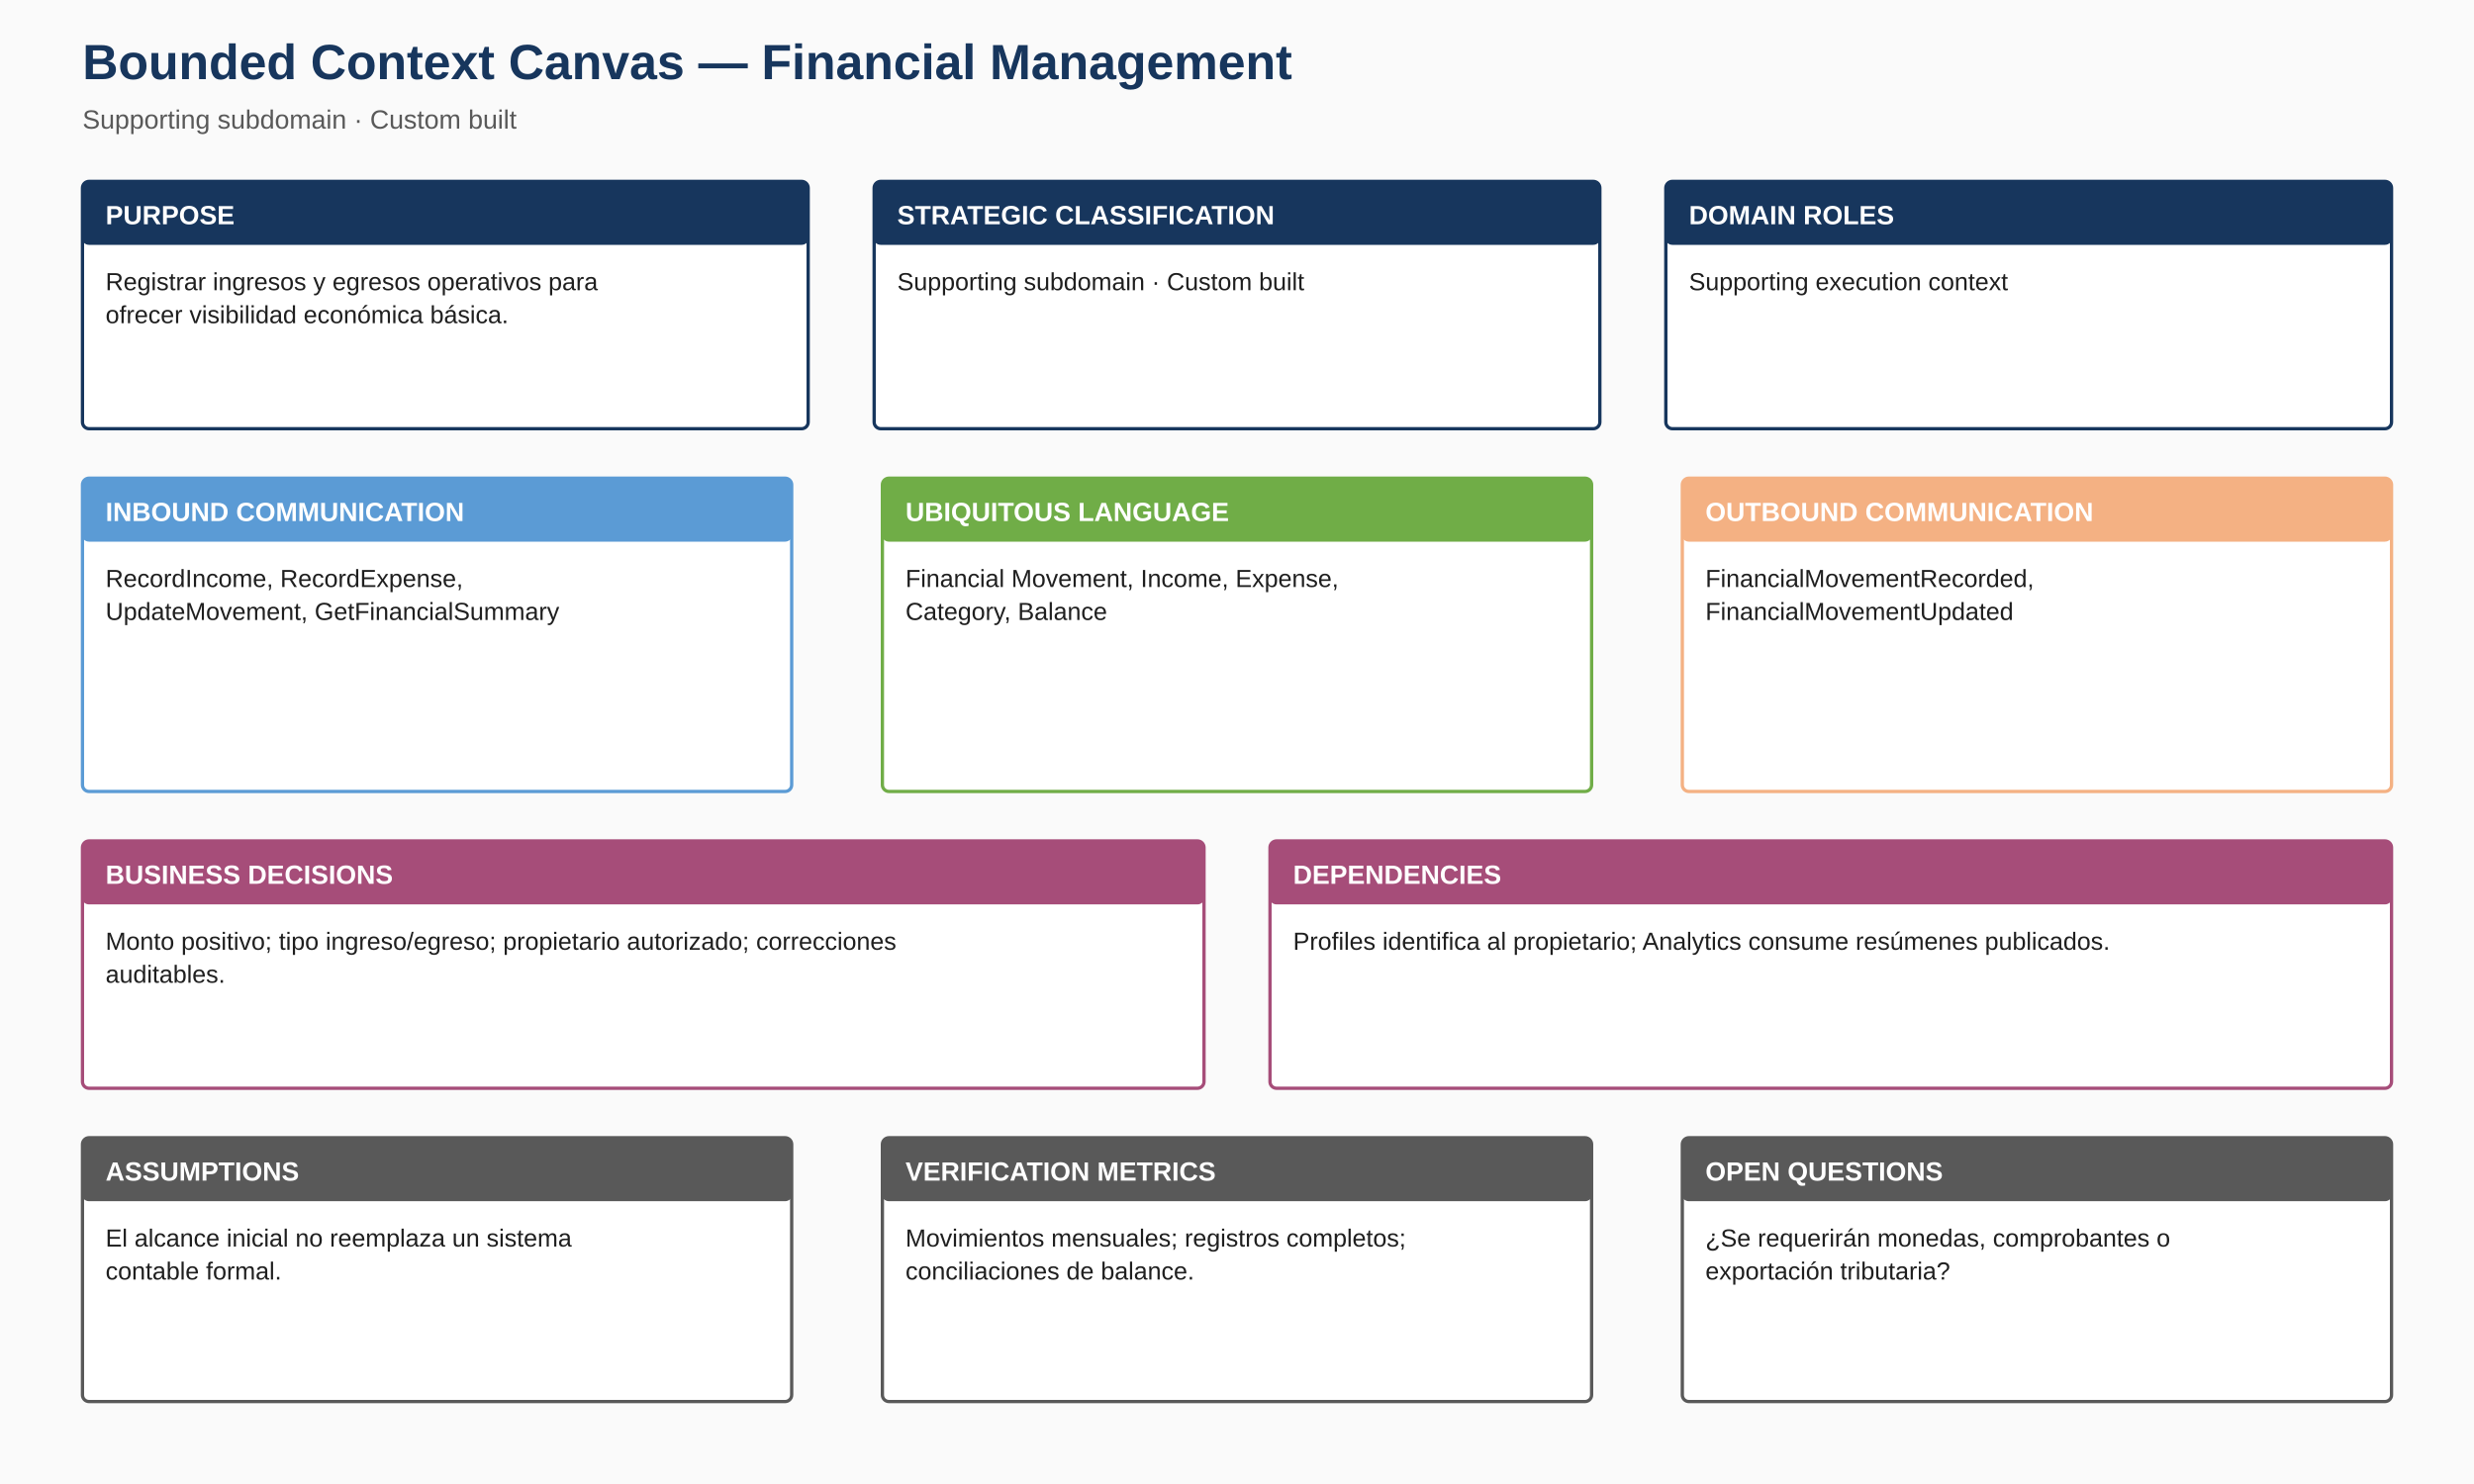
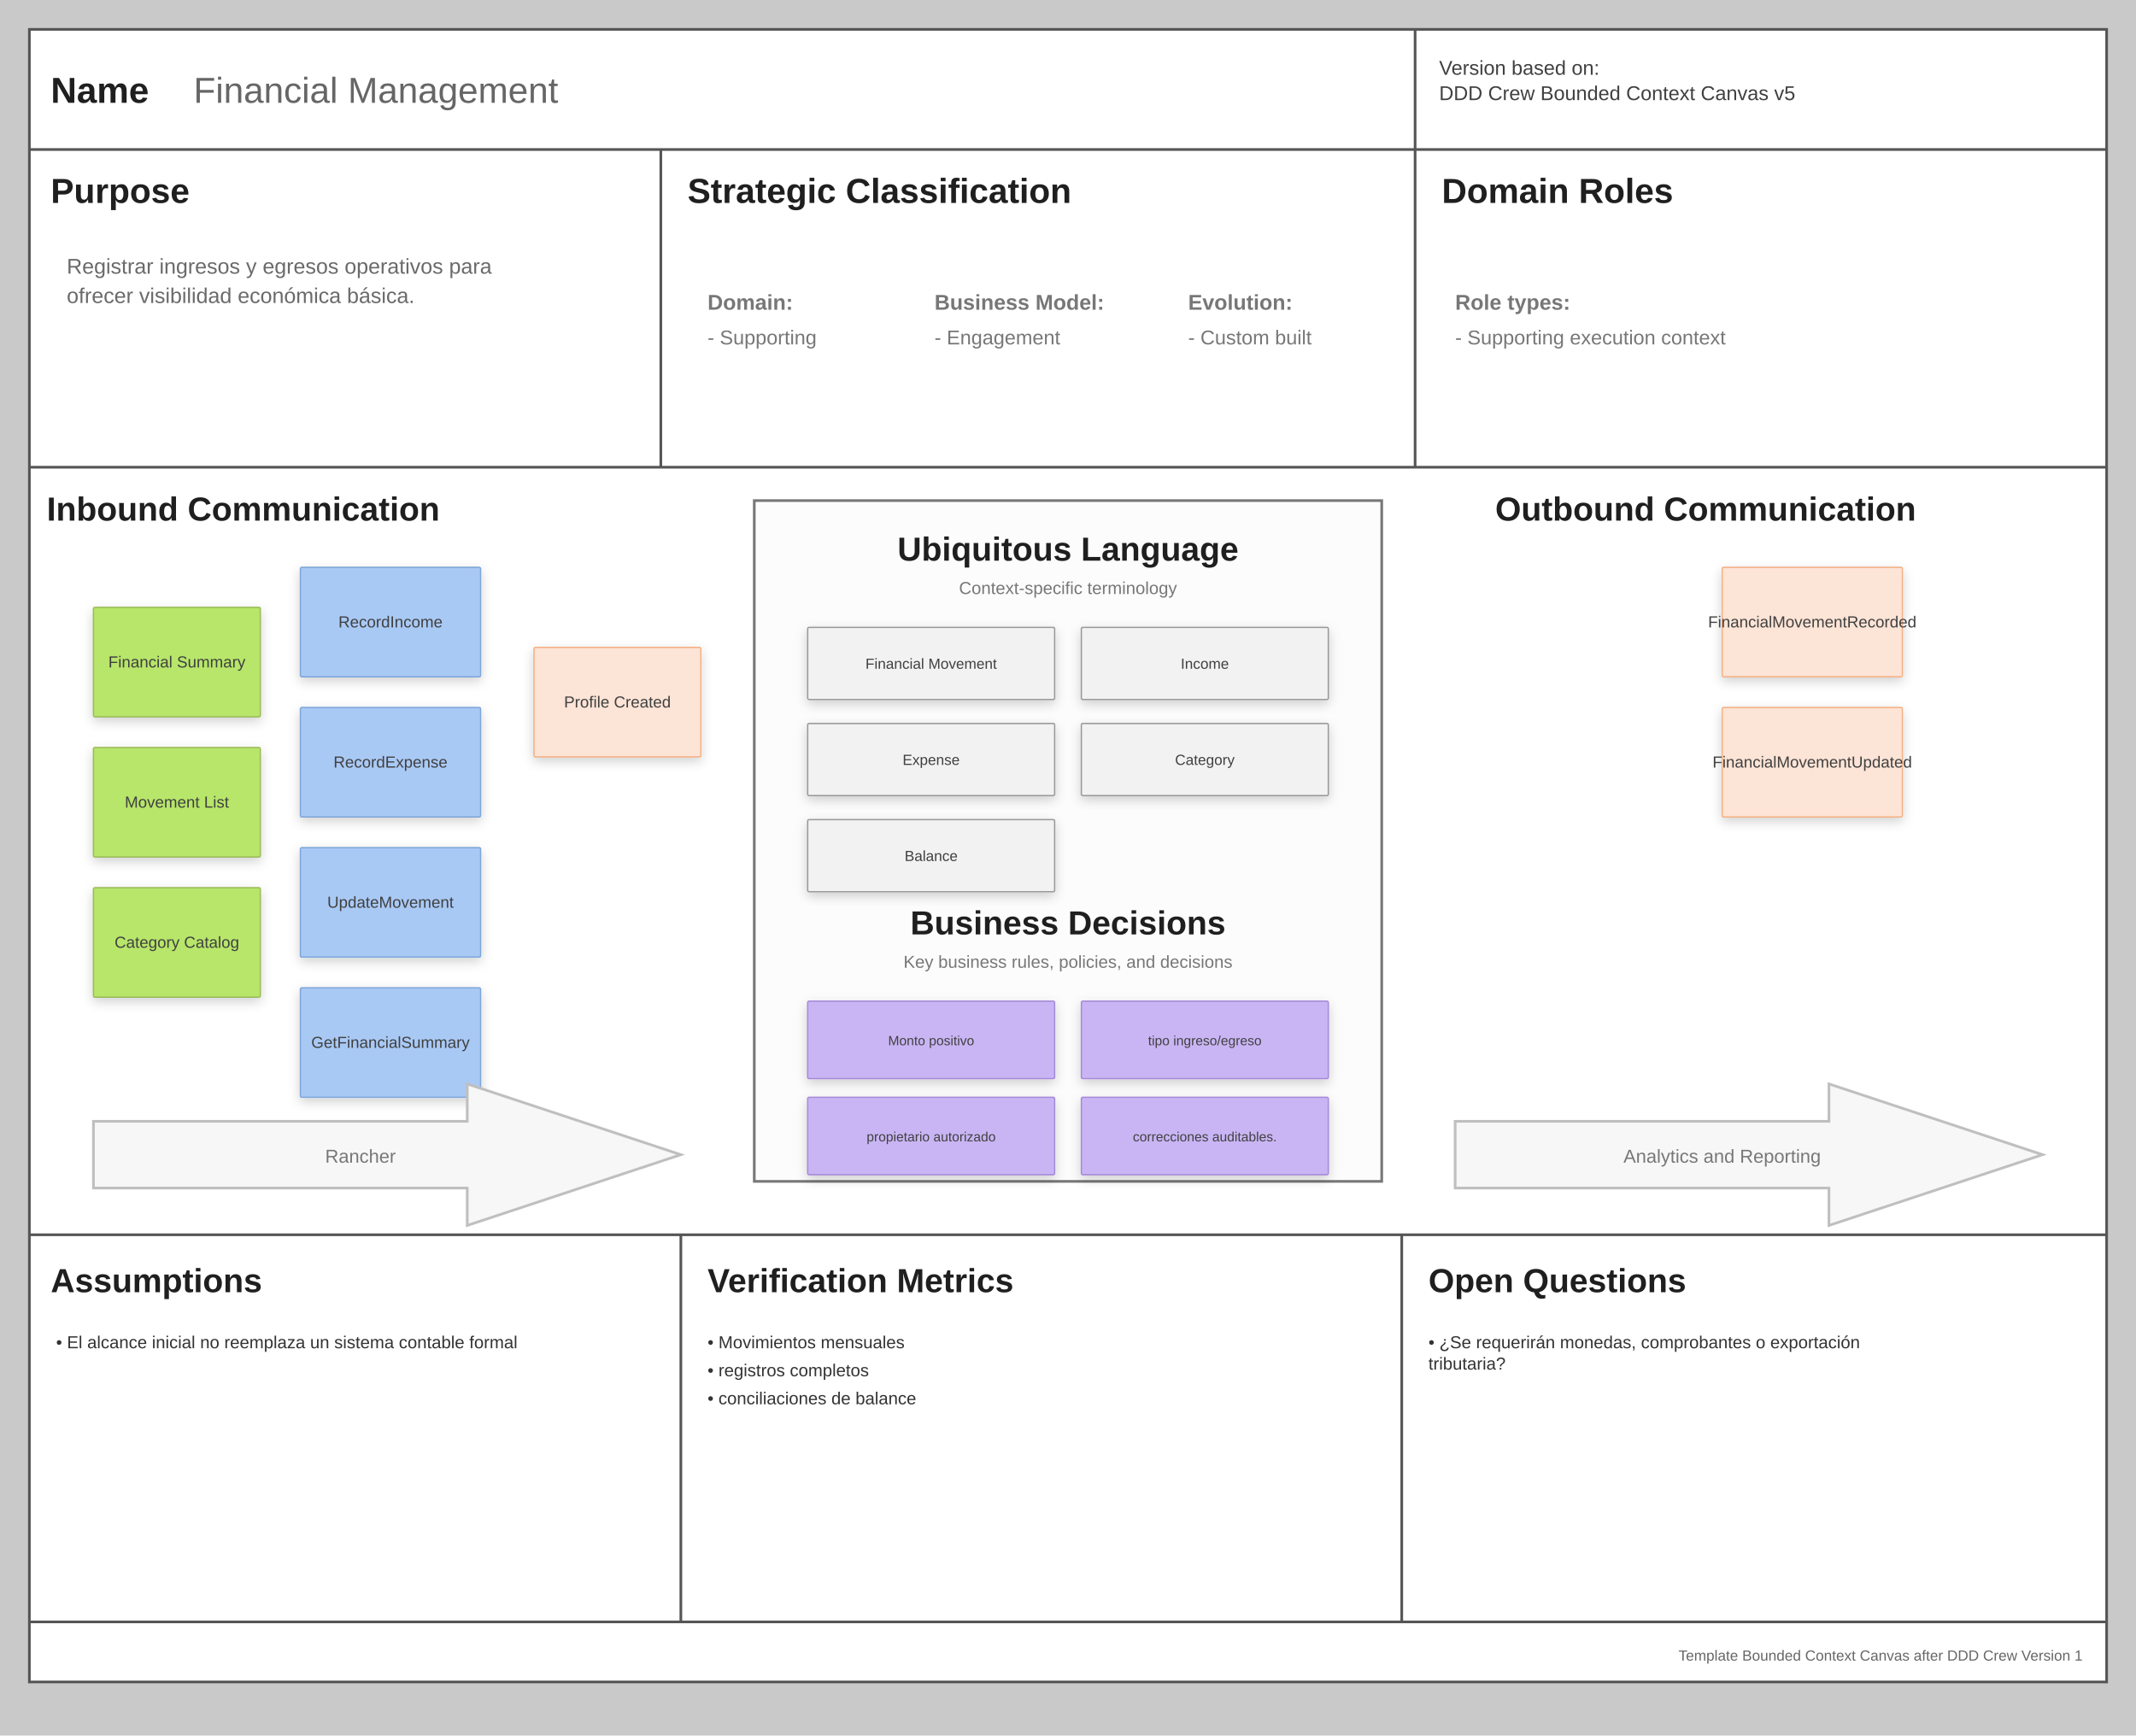
- <svg xmlns="http://www.w3.org/2000/svg" width="1500" height="900" viewBox="0 0 1500 900">
+ <svg xmlns="http://www.w3.org/2000/svg" width="1600" height="1300" viewBox="0 0 1600 1300">
  <defs>
    <filter id="shadow" x="-20%" y="-20%" width="140%" height="140%">
      <feDropShadow dx="0" dy="3" stdDeviation="4" flood-opacity="0.18" />
    </filter>
    <marker id="arrow" markerWidth="10" markerHeight="10" refX="9" refY="3" orient="auto" markerUnits="strokeWidth">
      <path d="M0,0 L0,6 L9,3 z" fill="#595959" />
    </marker>
  </defs>
-   <rect width="1500" height="900" fill="#FAFAFA" />
-   <text x="50" y="48" font-family="Arial, sans-serif" font-size="30" font-weight="bold" font-style="normal" fill="#17365D" text-anchor="start">Bounded Context Canvas — Financial Management</text>
-   <text x="50" y="78" font-family="Arial, sans-serif" font-size="16" font-weight="normal" font-style="normal" fill="#595959" text-anchor="start">Supporting subdomain · Custom built</text>
-   <rect x="50" y="110" width="440" height="150" rx="4" fill="#FFFFFF" stroke="#17365D" stroke-width="2" />
-   <rect x="50" y="110" width="440" height="38" rx="4" fill="#17365D" stroke="#17365D" stroke-width="1" />
-   <text x="64" y="136" font-family="Arial, sans-serif" font-size="16" font-weight="bold" font-style="normal" fill="#FFFFFF" text-anchor="start">PURPOSE</text>
-   <text x="64" y="176" font-family="Arial, sans-serif" font-size="15" font-weight="normal" font-style="normal" fill="#1F1F1F" text-anchor="start">Registrar ingresos y egresos operativos para</text>
-   <text x="64" y="196" font-family="Arial, sans-serif" font-size="15" font-weight="normal" font-style="normal" fill="#1F1F1F" text-anchor="start">ofrecer visibilidad económica básica.</text>
-   <rect x="530" y="110" width="440" height="150" rx="4" fill="#FFFFFF" stroke="#17365D" stroke-width="2" />
-   <rect x="530" y="110" width="440" height="38" rx="4" fill="#17365D" stroke="#17365D" stroke-width="1" />
-   <text x="544" y="136" font-family="Arial, sans-serif" font-size="16" font-weight="bold" font-style="normal" fill="#FFFFFF" text-anchor="start">STRATEGIC CLASSIFICATION</text>
-   <text x="544" y="176" font-family="Arial, sans-serif" font-size="15" font-weight="normal" font-style="normal" fill="#1F1F1F" text-anchor="start">Supporting subdomain · Custom built</text>
-   <rect x="1010" y="110" width="440" height="150" rx="4" fill="#FFFFFF" stroke="#17365D" stroke-width="2" />
-   <rect x="1010" y="110" width="440" height="38" rx="4" fill="#17365D" stroke="#17365D" stroke-width="1" />
-   <text x="1024" y="136" font-family="Arial, sans-serif" font-size="16" font-weight="bold" font-style="normal" fill="#FFFFFF" text-anchor="start">DOMAIN ROLES</text>
-   <text x="1024" y="176" font-family="Arial, sans-serif" font-size="15" font-weight="normal" font-style="normal" fill="#1F1F1F" text-anchor="start">Supporting execution context</text>
-   <rect x="50" y="290" width="430" height="190" rx="4" fill="#FFFFFF" stroke="#5B9BD5" stroke-width="2" />
-   <rect x="50" y="290" width="430" height="38" rx="4" fill="#5B9BD5" stroke="#5B9BD5" stroke-width="1" />
-   <text x="64" y="316" font-family="Arial, sans-serif" font-size="16" font-weight="bold" font-style="normal" fill="#FFFFFF" text-anchor="start">INBOUND COMMUNICATION</text>
-   <text x="64" y="356" font-family="Arial, sans-serif" font-size="15" font-weight="normal" font-style="normal" fill="#1F1F1F" text-anchor="start">RecordIncome, RecordExpense,</text>
-   <text x="64" y="376" font-family="Arial, sans-serif" font-size="15" font-weight="normal" font-style="normal" fill="#1F1F1F" text-anchor="start">UpdateMovement, GetFinancialSummary</text>
-   <rect x="535" y="290" width="430" height="190" rx="4" fill="#FFFFFF" stroke="#70AD47" stroke-width="2" />
-   <rect x="535" y="290" width="430" height="38" rx="4" fill="#70AD47" stroke="#70AD47" stroke-width="1" />
-   <text x="549" y="316" font-family="Arial, sans-serif" font-size="16" font-weight="bold" font-style="normal" fill="#FFFFFF" text-anchor="start">UBIQUITOUS LANGUAGE</text>
-   <text x="549" y="356" font-family="Arial, sans-serif" font-size="15" font-weight="normal" font-style="normal" fill="#1F1F1F" text-anchor="start">Financial Movement, Income, Expense,</text>
-   <text x="549" y="376" font-family="Arial, sans-serif" font-size="15" font-weight="normal" font-style="normal" fill="#1F1F1F" text-anchor="start">Category, Balance</text>
-   <rect x="1020" y="290" width="430" height="190" rx="4" fill="#FFFFFF" stroke="#F4B183" stroke-width="2" />
-   <rect x="1020" y="290" width="430" height="38" rx="4" fill="#F4B183" stroke="#F4B183" stroke-width="1" />
-   <text x="1034" y="316" font-family="Arial, sans-serif" font-size="16" font-weight="bold" font-style="normal" fill="#FFFFFF" text-anchor="start">OUTBOUND COMMUNICATION</text>
-   <text x="1034" y="356" font-family="Arial, sans-serif" font-size="15" font-weight="normal" font-style="normal" fill="#1F1F1F" text-anchor="start">FinancialMovementRecorded,</text>
-   <text x="1034" y="376" font-family="Arial, sans-serif" font-size="15" font-weight="normal" font-style="normal" fill="#1F1F1F" text-anchor="start">FinancialMovementUpdated</text>
-   <rect x="50" y="510" width="680" height="150" rx="4" fill="#FFFFFF" stroke="#A64D79" stroke-width="2" />
-   <rect x="50" y="510" width="680" height="38" rx="4" fill="#A64D79" stroke="#A64D79" stroke-width="1" />
-   <text x="64" y="536" font-family="Arial, sans-serif" font-size="16" font-weight="bold" font-style="normal" fill="#FFFFFF" text-anchor="start">BUSINESS DECISIONS</text>
-   <text x="64" y="576" font-family="Arial, sans-serif" font-size="15" font-weight="normal" font-style="normal" fill="#1F1F1F" text-anchor="start">Monto positivo; tipo ingreso/egreso; propietario autorizado; correcciones</text>
-   <text x="64" y="596" font-family="Arial, sans-serif" font-size="15" font-weight="normal" font-style="normal" fill="#1F1F1F" text-anchor="start">auditables.</text>
-   <rect x="770" y="510" width="680" height="150" rx="4" fill="#FFFFFF" stroke="#A64D79" stroke-width="2" />
-   <rect x="770" y="510" width="680" height="38" rx="4" fill="#A64D79" stroke="#A64D79" stroke-width="1" />
-   <text x="784" y="536" font-family="Arial, sans-serif" font-size="16" font-weight="bold" font-style="normal" fill="#FFFFFF" text-anchor="start">DEPENDENCIES</text>
-   <text x="784" y="576" font-family="Arial, sans-serif" font-size="15" font-weight="normal" font-style="normal" fill="#1F1F1F" text-anchor="start">Profiles identifica al propietario; Analytics consume resúmenes publicados.</text>
-   <rect x="50" y="690" width="430" height="160" rx="4" fill="#FFFFFF" stroke="#595959" stroke-width="2" />
-   <rect x="50" y="690" width="430" height="38" rx="4" fill="#595959" stroke="#595959" stroke-width="1" />
-   <text x="64" y="716" font-family="Arial, sans-serif" font-size="16" font-weight="bold" font-style="normal" fill="#FFFFFF" text-anchor="start">ASSUMPTIONS</text>
-   <text x="64" y="756" font-family="Arial, sans-serif" font-size="15" font-weight="normal" font-style="normal" fill="#1F1F1F" text-anchor="start">El alcance inicial no reemplaza un sistema</text>
-   <text x="64" y="776" font-family="Arial, sans-serif" font-size="15" font-weight="normal" font-style="normal" fill="#1F1F1F" text-anchor="start">contable formal.</text>
-   <rect x="535" y="690" width="430" height="160" rx="4" fill="#FFFFFF" stroke="#595959" stroke-width="2" />
-   <rect x="535" y="690" width="430" height="38" rx="4" fill="#595959" stroke="#595959" stroke-width="1" />
-   <text x="549" y="716" font-family="Arial, sans-serif" font-size="16" font-weight="bold" font-style="normal" fill="#FFFFFF" text-anchor="start">VERIFICATION METRICS</text>
-   <text x="549" y="756" font-family="Arial, sans-serif" font-size="15" font-weight="normal" font-style="normal" fill="#1F1F1F" text-anchor="start">Movimientos mensuales; registros completos;</text>
-   <text x="549" y="776" font-family="Arial, sans-serif" font-size="15" font-weight="normal" font-style="normal" fill="#1F1F1F" text-anchor="start">conciliaciones de balance.</text>
-   <rect x="1020" y="690" width="430" height="160" rx="4" fill="#FFFFFF" stroke="#595959" stroke-width="2" />
-   <rect x="1020" y="690" width="430" height="38" rx="4" fill="#595959" stroke="#595959" stroke-width="1" />
-   <text x="1034" y="716" font-family="Arial, sans-serif" font-size="16" font-weight="bold" font-style="normal" fill="#FFFFFF" text-anchor="start">OPEN QUESTIONS</text>
-   <text x="1034" y="756" font-family="Arial, sans-serif" font-size="15" font-weight="normal" font-style="normal" fill="#1F1F1F" text-anchor="start">¿Se requerirán monedas, comprobantes o</text>
-   <text x="1034" y="776" font-family="Arial, sans-serif" font-size="15" font-weight="normal" font-style="normal" fill="#1F1F1F" text-anchor="start">exportación tributaria?</text>
+   <rect width="1600" height="1300" fill="#C9C9C9" />
+   <rect x="22" y="22" width="1556" height="1238" rx="0" fill="#FFFFFF" stroke="#555555" stroke-width="2" />
+   <path d="M22,112 L1578,112" fill="none" stroke="#555555" stroke-width="2" />
+   <path d="M1060,22 L1060,112" fill="none" stroke="#555555" stroke-width="2" />
+   <text x="38" y="77" font-family="Arial, sans-serif" font-size="27" font-weight="bold" font-style="normal" fill="#1F1F1F" text-anchor="start">Name</text>
+   <text x="145" y="77" font-family="Arial, sans-serif" font-size="27" font-weight="normal" font-style="normal" fill="#666666" text-anchor="start">Financial Management</text>
+   <text x="1078" y="56" font-family="Arial, sans-serif" font-size="15" font-weight="normal" font-style="normal" fill="#404040" text-anchor="start">Version based on:</text>
+   <text x="1078" y="75" font-family="Arial, sans-serif" font-size="15" font-weight="normal" font-style="normal" fill="#404040" text-anchor="start">DDD Crew Bounded Context Canvas v5</text>
+   <path d="M22,350 L1578,350" fill="none" stroke="#555555" stroke-width="2" />
+   <path d="M495,112 L495,350" fill="none" stroke="#555555" stroke-width="2" />
+   <path d="M1060,112 L1060,350" fill="none" stroke="#555555" stroke-width="2" />
+   <text x="38" y="152" font-family="Arial, sans-serif" font-size="26" font-weight="bold" font-style="normal" fill="#1F1F1F" text-anchor="start">Purpose</text>
+   <text x="50" y="205" font-family="Arial, sans-serif" font-size="16" font-weight="normal" font-style="normal" fill="#6A6A6A" text-anchor="start">Registrar ingresos y egresos operativos para</text>
+   <text x="50" y="227" font-family="Arial, sans-serif" font-size="16" font-weight="normal" font-style="normal" fill="#6A6A6A" text-anchor="start">ofrecer visibilidad económica básica.</text>
+   <text x="515" y="152" font-family="Arial, sans-serif" font-size="26" font-weight="bold" font-style="normal" fill="#1F1F1F" text-anchor="start">Strategic Classification</text>
+   <text x="530" y="232" font-family="Arial, sans-serif" font-size="16" font-weight="bold" font-style="normal" fill="#777777" text-anchor="start">Domain:</text>
+   <text x="530" y="258" font-family="Arial, sans-serif" font-size="15" font-weight="normal" font-style="normal" fill="#777777" text-anchor="start">- Supporting</text>
+   <text x="700" y="232" font-family="Arial, sans-serif" font-size="16" font-weight="bold" font-style="normal" fill="#777777" text-anchor="start">Business Model:</text>
+   <text x="700" y="258" font-family="Arial, sans-serif" font-size="15" font-weight="normal" font-style="normal" fill="#777777" text-anchor="start">- Engagement</text>
+   <text x="890" y="232" font-family="Arial, sans-serif" font-size="16" font-weight="bold" font-style="normal" fill="#777777" text-anchor="start">Evolution:</text>
+   <text x="890" y="258" font-family="Arial, sans-serif" font-size="15" font-weight="normal" font-style="normal" fill="#777777" text-anchor="start">- Custom built</text>
+   <text x="1080" y="152" font-family="Arial, sans-serif" font-size="26" font-weight="bold" font-style="normal" fill="#1F1F1F" text-anchor="start">Domain Roles</text>
+   <text x="1090" y="232" font-family="Arial, sans-serif" font-size="16" font-weight="bold" font-style="normal" fill="#777777" text-anchor="start">Role types:</text>
+   <text x="1090" y="258" font-family="Arial, sans-serif" font-size="15" font-weight="normal" font-style="normal" fill="#777777" text-anchor="start">- Supporting execution context</text>
+   <path d="M22,925 L1578,925" fill="none" stroke="#555555" stroke-width="2" />
+   <text x="35" y="390" font-family="Arial, sans-serif" font-size="25" font-weight="bold" font-style="normal" fill="#1F1F1F" text-anchor="start">Inbound Communication</text>
+   <text x="1120" y="390" font-family="Arial, sans-serif" font-size="25" font-weight="bold" font-style="normal" fill="#1F1F1F" text-anchor="start">Outbound Communication</text>
+   <rect x="70" y="455" width="125" height="82" rx="1" fill="#B7E66B" stroke="#9BBB59" stroke-width="1" filter="url(#shadow)" />
+   <text x="132.5" y="500.0" font-family="Arial, sans-serif" font-size="12" font-weight="normal" font-style="normal" fill="#404040" text-anchor="middle">Financial Summary</text>
+   <rect x="70" y="560" width="125" height="82" rx="1" fill="#B7E66B" stroke="#9BBB59" stroke-width="1" filter="url(#shadow)" />
+   <text x="132.5" y="605.0" font-family="Arial, sans-serif" font-size="12" font-weight="normal" font-style="normal" fill="#404040" text-anchor="middle">Movement List</text>
+   <rect x="70" y="665" width="125" height="82" rx="1" fill="#B7E66B" stroke="#9BBB59" stroke-width="1" filter="url(#shadow)" />
+   <text x="132.5" y="710.0" font-family="Arial, sans-serif" font-size="12" font-weight="normal" font-style="normal" fill="#404040" text-anchor="middle">Category Catalog</text>
+   <rect x="225" y="425" width="135" height="82" rx="1" fill="#A9C9F5" stroke="#7EA6D8" stroke-width="1" filter="url(#shadow)" />
+   <text x="292.5" y="470.0" font-family="Arial, sans-serif" font-size="12" font-weight="normal" font-style="normal" fill="#404040" text-anchor="middle">RecordIncome</text>
+   <rect x="225" y="530" width="135" height="82" rx="1" fill="#A9C9F5" stroke="#7EA6D8" stroke-width="1" filter="url(#shadow)" />
+   <text x="292.5" y="575.0" font-family="Arial, sans-serif" font-size="12" font-weight="normal" font-style="normal" fill="#404040" text-anchor="middle">RecordExpense</text>
+   <rect x="225" y="635" width="135" height="82" rx="1" fill="#A9C9F5" stroke="#7EA6D8" stroke-width="1" filter="url(#shadow)" />
+   <text x="292.5" y="680.0" font-family="Arial, sans-serif" font-size="12" font-weight="normal" font-style="normal" fill="#404040" text-anchor="middle">UpdateMovement</text>
+   <rect x="225" y="740" width="135" height="82" rx="1" fill="#A9C9F5" stroke="#7EA6D8" stroke-width="1" filter="url(#shadow)" />
+   <text x="292.5" y="785.0" font-family="Arial, sans-serif" font-size="12" font-weight="normal" font-style="normal" fill="#404040" text-anchor="middle">GetFinancialSummary</text>
+   <rect x="400" y="485" width="125" height="82" rx="1" fill="#FCE4D6" stroke="#F4B183" stroke-width="1" filter="url(#shadow)" />
+   <text x="462.5" y="530.0" font-family="Arial, sans-serif" font-size="12" font-weight="normal" font-style="normal" fill="#404040" text-anchor="middle">Profile Created</text>
+   <rect x="1290" y="425" width="135" height="82" rx="1" fill="#FCE4D6" stroke="#F4B183" stroke-width="1" filter="url(#shadow)" />
+   <text x="1357.5" y="470.0" font-family="Arial, sans-serif" font-size="12" font-weight="normal" font-style="normal" fill="#404040" text-anchor="middle">FinancialMovementRecorded</text>
+   <rect x="1290" y="530" width="135" height="82" rx="1" fill="#FCE4D6" stroke="#F4B183" stroke-width="1" filter="url(#shadow)" />
+   <text x="1357.5" y="575.0" font-family="Arial, sans-serif" font-size="12" font-weight="normal" font-style="normal" fill="#404040" text-anchor="middle">FinancialMovementUpdated</text>
+   <rect x="565" y="375" width="470" height="510" rx="0" fill="#FCFCFC" stroke="#777777" stroke-width="2" />
+   <text x="800" y="420" font-family="Arial, sans-serif" font-size="25" font-weight="bold" font-style="normal" fill="#1F1F1F" text-anchor="middle">Ubiquitous Language</text>
+   <text x="800" y="445" font-family="Arial, sans-serif" font-size="13" font-weight="normal" font-style="normal" fill="#777777" text-anchor="middle">Context-specific terminology</text>
+   <rect x="605" y="470" width="185" height="54" rx="1" fill="#F2F2F2" stroke="#999999" stroke-width="1" filter="url(#shadow)" />
+   <text x="697.5" y="501.0" font-family="Arial, sans-serif" font-size="11" font-weight="normal" font-style="normal" fill="#404040" text-anchor="middle">Financial Movement</text>
+   <rect x="810" y="470" width="185" height="54" rx="1" fill="#F2F2F2" stroke="#999999" stroke-width="1" filter="url(#shadow)" />
+   <text x="902.5" y="501.0" font-family="Arial, sans-serif" font-size="11" font-weight="normal" font-style="normal" fill="#404040" text-anchor="middle">Income</text>
+   <rect x="605" y="542" width="185" height="54" rx="1" fill="#F2F2F2" stroke="#999999" stroke-width="1" filter="url(#shadow)" />
+   <text x="697.5" y="573.0" font-family="Arial, sans-serif" font-size="11" font-weight="normal" font-style="normal" fill="#404040" text-anchor="middle">Expense</text>
+   <rect x="810" y="542" width="185" height="54" rx="1" fill="#F2F2F2" stroke="#999999" stroke-width="1" filter="url(#shadow)" />
+   <text x="902.5" y="573.0" font-family="Arial, sans-serif" font-size="11" font-weight="normal" font-style="normal" fill="#404040" text-anchor="middle">Category</text>
+   <rect x="605" y="614" width="185" height="54" rx="1" fill="#F2F2F2" stroke="#999999" stroke-width="1" filter="url(#shadow)" />
+   <text x="697.5" y="645.0" font-family="Arial, sans-serif" font-size="11" font-weight="normal" font-style="normal" fill="#404040" text-anchor="middle">Balance</text>
+   <text x="800" y="700" font-family="Arial, sans-serif" font-size="25" font-weight="bold" font-style="normal" fill="#1F1F1F" text-anchor="middle">Business Decisions</text>
+   <text x="800" y="725" font-family="Arial, sans-serif" font-size="13" font-weight="normal" font-style="normal" fill="#777777" text-anchor="middle">Key business rules, policies, and decisions</text>
+   <rect x="605" y="750" width="185" height="58" rx="1" fill="#C9B5F4" stroke="#A58AD8" stroke-width="1" filter="url(#shadow)" />
+   <text x="697.5" y="783.0" font-family="Arial, sans-serif" font-size="10" font-weight="normal" font-style="normal" fill="#404040" text-anchor="middle">Monto positivo</text>
+   <rect x="810" y="750" width="185" height="58" rx="1" fill="#C9B5F4" stroke="#A58AD8" stroke-width="1" filter="url(#shadow)" />
+   <text x="902.5" y="783.0" font-family="Arial, sans-serif" font-size="10" font-weight="normal" font-style="normal" fill="#404040" text-anchor="middle">tipo ingreso/egreso</text>
+   <rect x="605" y="822" width="185" height="58" rx="1" fill="#C9B5F4" stroke="#A58AD8" stroke-width="1" filter="url(#shadow)" />
+   <text x="697.5" y="855.0" font-family="Arial, sans-serif" font-size="10" font-weight="normal" font-style="normal" fill="#404040" text-anchor="middle">propietario autorizado</text>
+   <rect x="810" y="822" width="185" height="58" rx="1" fill="#C9B5F4" stroke="#A58AD8" stroke-width="1" filter="url(#shadow)" />
+   <text x="902.5" y="855.0" font-family="Arial, sans-serif" font-size="10" font-weight="normal" font-style="normal" fill="#404040" text-anchor="middle">correcciones auditables.</text>
+   <polygon points="70,840 350,840 350,812 510,865 350,918 350,890 70,890" fill="#F7F7F7" stroke="#BFBFBF" stroke-width="2" />
+   <text x="270" y="871" font-family="Arial, sans-serif" font-size="14" font-weight="normal" font-style="normal" fill="#777777" text-anchor="middle">Rancher</text>
+   <polygon points="1090,840 1370,840 1370,812 1530,865 1370,918 1370,890 1090,890" fill="#F7F7F7" stroke="#BFBFBF" stroke-width="2" />
+   <text x="1290" y="871" font-family="Arial, sans-serif" font-size="14" font-weight="normal" font-style="normal" fill="#777777" text-anchor="middle">Analytics and Reporting</text>
+   <path d="M510,925 L510,1215" fill="none" stroke="#555555" stroke-width="2" />
+   <path d="M1050,925 L1050,1215" fill="none" stroke="#555555" stroke-width="2" />
+   <text x="38" y="968" font-family="Arial, sans-serif" font-size="25" font-weight="bold" font-style="normal" fill="#1F1F1F" text-anchor="start">Assumptions</text>
+   <text x="530" y="968" font-family="Arial, sans-serif" font-size="25" font-weight="bold" font-style="normal" fill="#1F1F1F" text-anchor="start">Verification Metrics</text>
+   <text x="1070" y="968" font-family="Arial, sans-serif" font-size="25" font-weight="bold" font-style="normal" fill="#1F1F1F" text-anchor="start">Open Questions</text>
+   <text x="42" y="1010" font-family="Arial, sans-serif" font-size="13" font-weight="normal" font-style="normal" fill="#333333" text-anchor="start">• El alcance inicial no reemplaza un sistema contable formal</text>
+   <text x="530" y="1010" font-family="Arial, sans-serif" font-size="13" font-weight="normal" font-style="normal" fill="#333333" text-anchor="start">• Movimientos mensuales</text>
+   <text x="530" y="1031" font-family="Arial, sans-serif" font-size="13" font-weight="normal" font-style="normal" fill="#333333" text-anchor="start">• registros completos</text>
+   <text x="530" y="1052" font-family="Arial, sans-serif" font-size="13" font-weight="normal" font-style="normal" fill="#333333" text-anchor="start">• conciliaciones de balance</text>
+   <text x="1070" y="1010" font-family="Arial, sans-serif" font-size="13" font-weight="normal" font-style="normal" fill="#333333" text-anchor="start">• ¿Se requerirán monedas, comprobantes o exportación</text>
+   <text x="1070" y="1026" font-family="Arial, sans-serif" font-size="13" font-weight="normal" font-style="normal" fill="#333333" text-anchor="start">  tributaria?</text>
+   <path d="M22,1215 L1578,1215" fill="none" stroke="#555555" stroke-width="2" />
+   <text x="1560" y="1244" font-family="Arial, sans-serif" font-size="11" font-weight="normal" font-style="normal" fill="#666666" text-anchor="end">Template Bounded Context Canvas after DDD Crew Version 1</text>
</svg>
